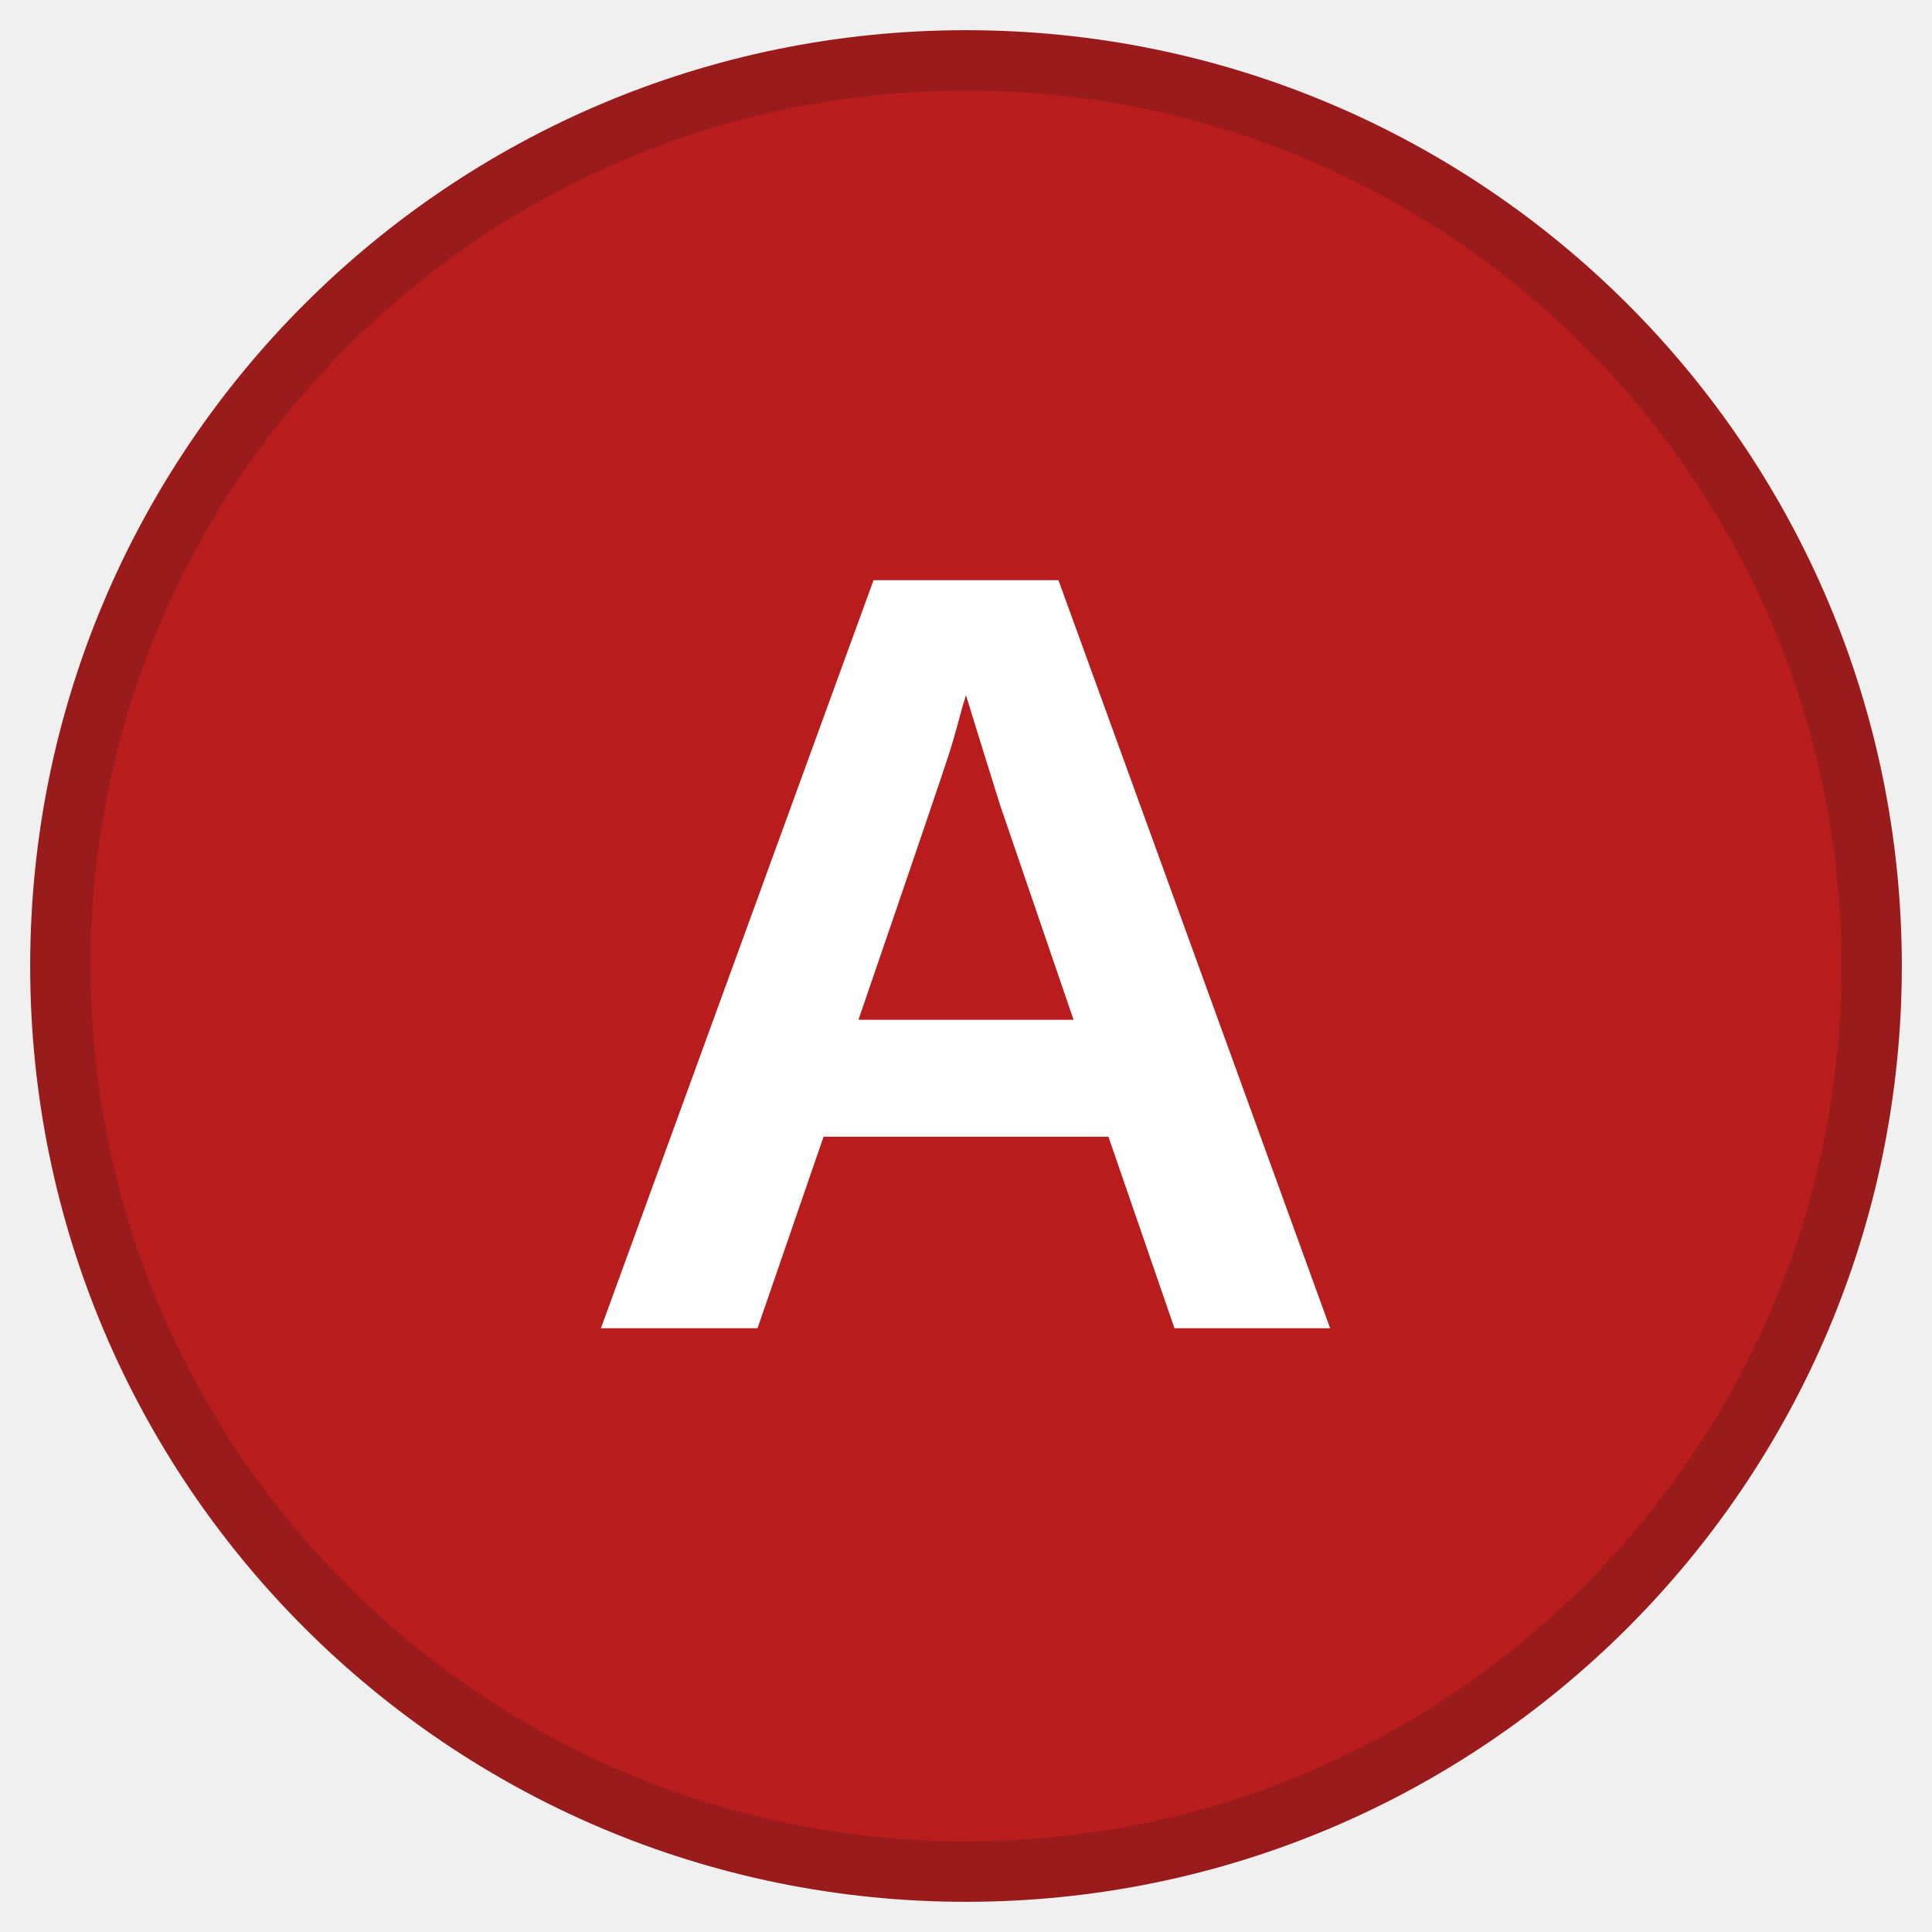
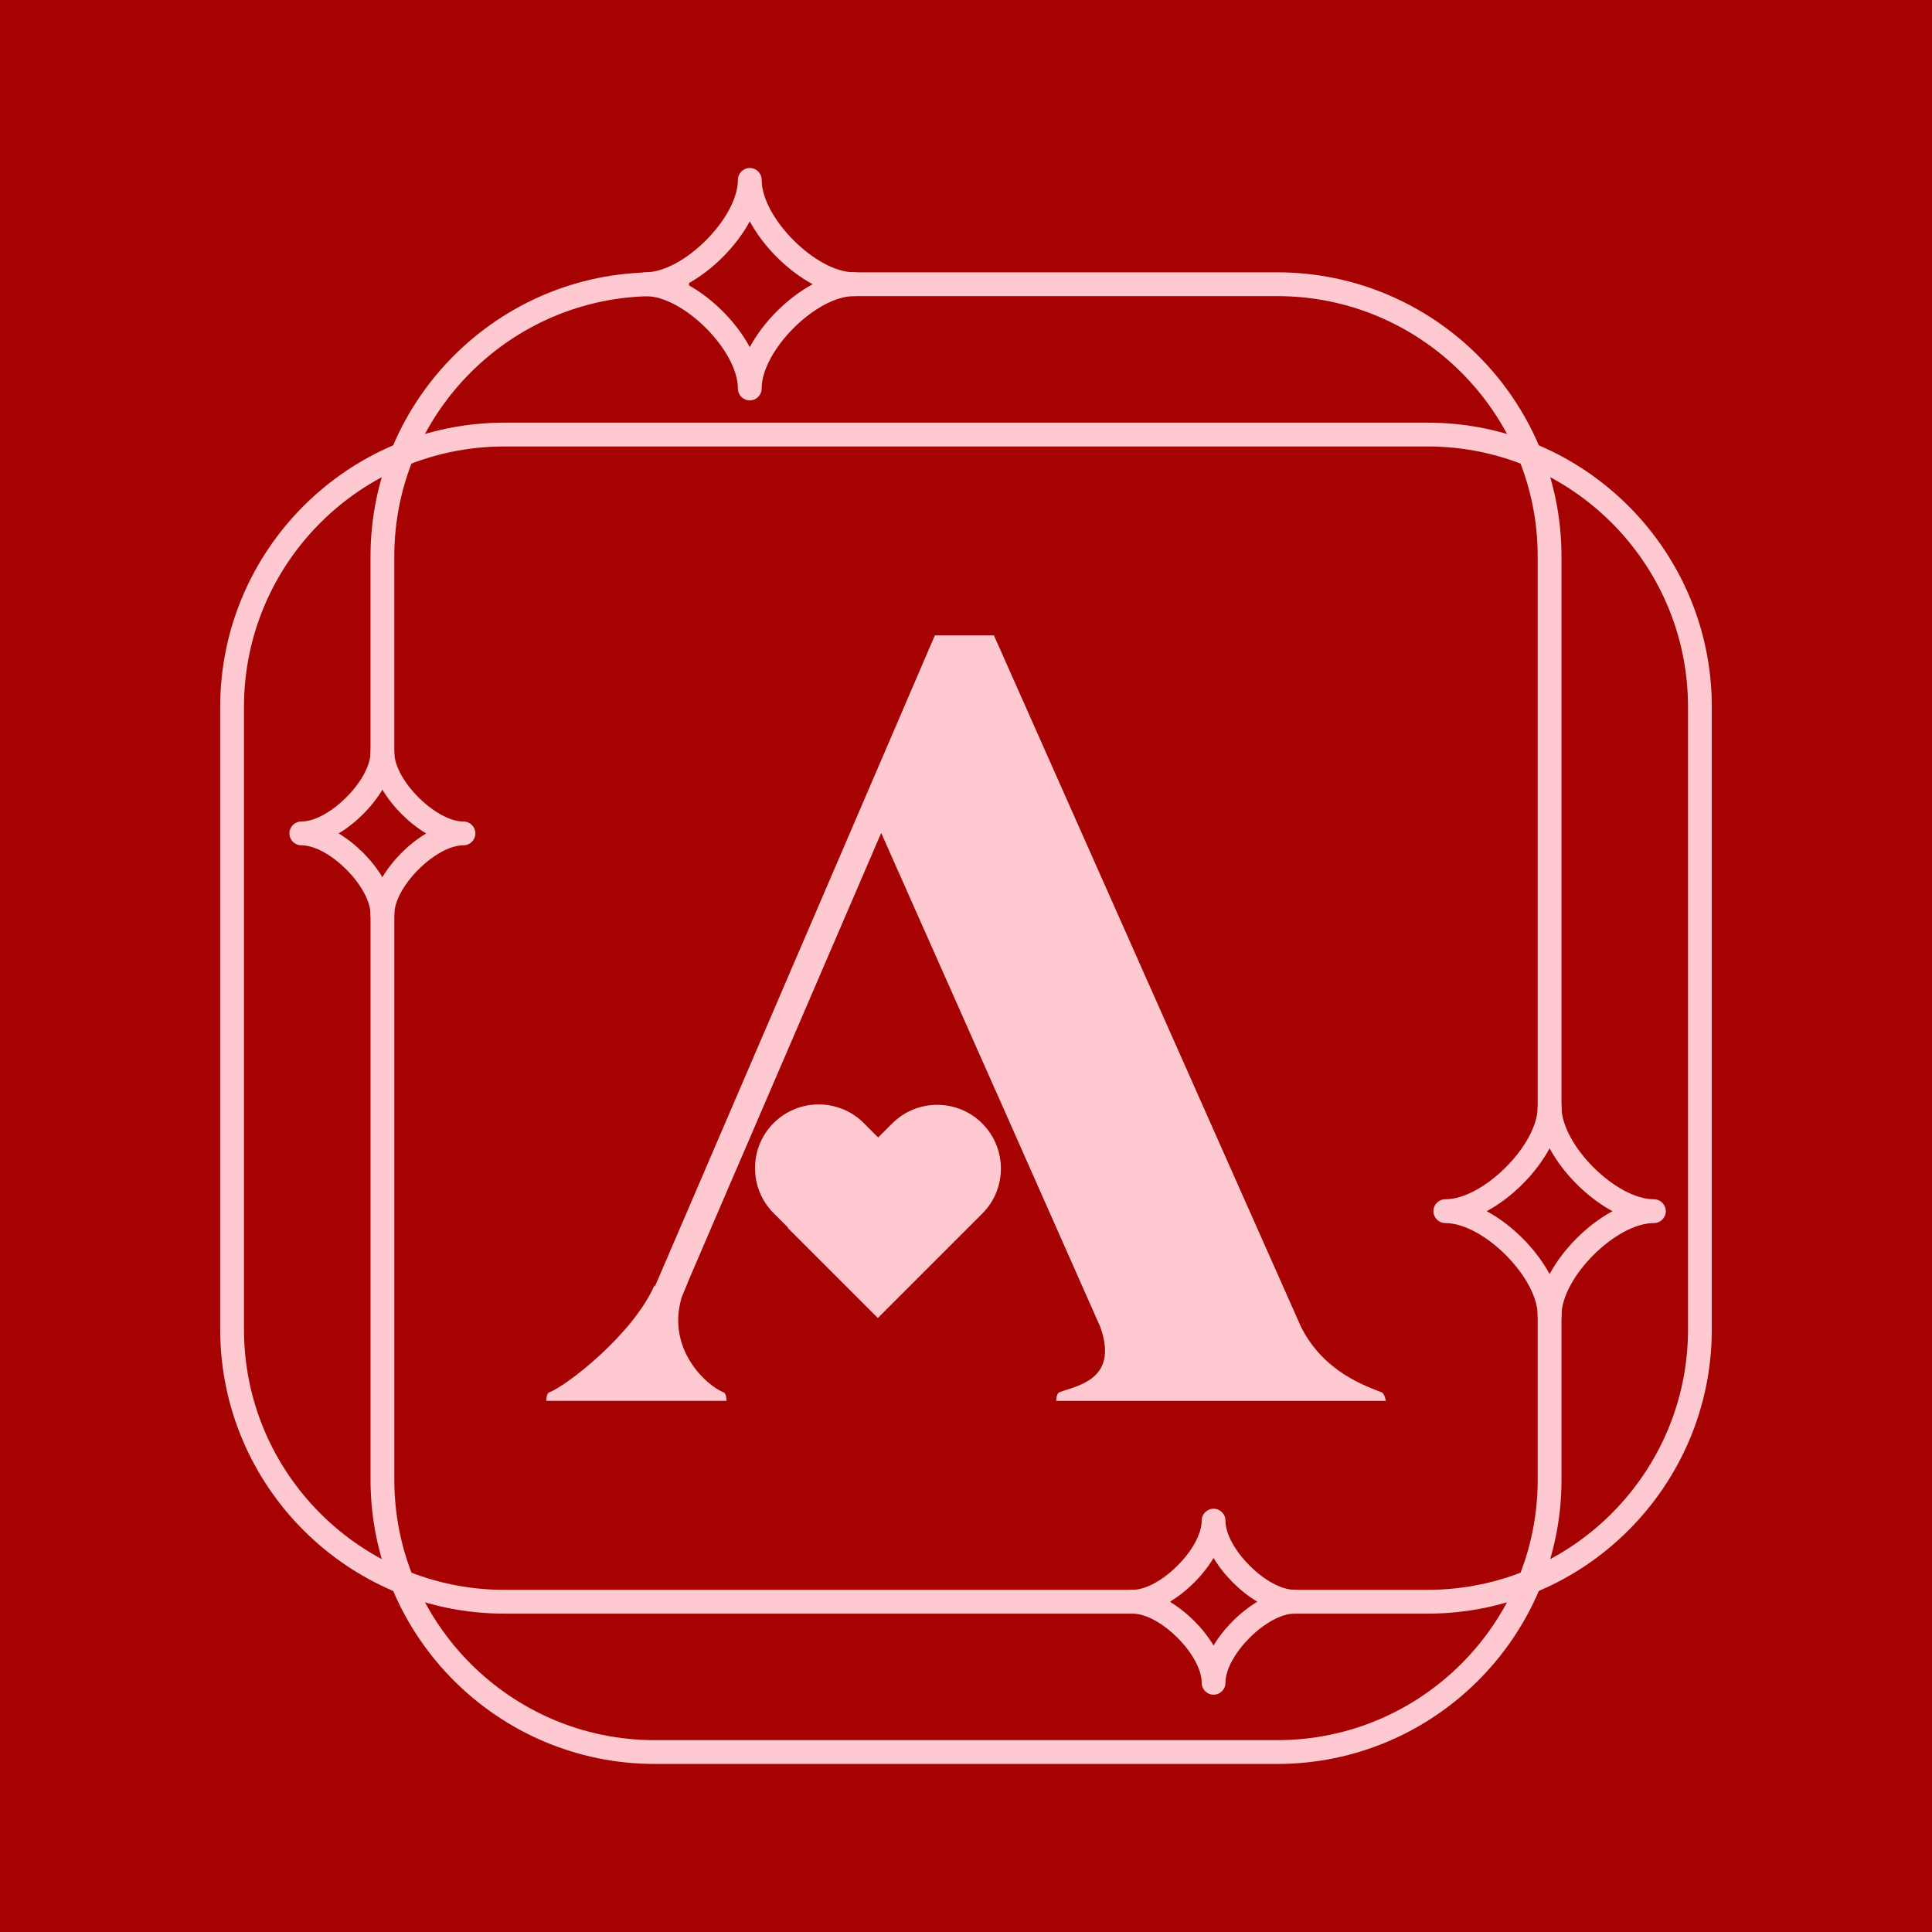
- <svg xmlns="http://www.w3.org/2000/svg" viewBox="0 0 32 32" width="32" height="32">
-   <circle cx="16" cy="16" r="15" fill="#B91C1C" stroke="#991B1B" stroke-width="1" />
-   <text x="16" y="22" font-family="Arial, sans-serif" font-size="18" font-weight="bold" fill="white" text-anchor="middle">A</text>
+ <svg xmlns="http://www.w3.org/2000/svg" id="Layer_1" viewBox="150 150 700 700">
+   <defs>
+     <style>.cls-1{fill:#ffc9d1;}.cls-1,.cls-2{stroke-width:0px;}.cls-2{fill:#a50201;}</style>
+   </defs>
+   <rect class="cls-2" x="-5.33" y="-5.33" width="1010.66" height="1010.66" />
+   <path class="cls-1" d="M667.24,734.65h-54.87c-2.38,0-4.31-1.93-4.31-4.31s1.93-4.31,4.31-4.31h54.87c52.03,0,94.36-42.33,94.36-94.36v-225.55c0-52.03-42.33-94.36-94.36-94.36h-334.48c-52.03,0-94.36,42.33-94.36,94.36v225.55c0,52.03,42.33,94.36,94.36,94.36h236.97c2.38,0,4.31,1.93,4.31,4.31s-1.93,4.31-4.31,4.31h-236.97c-56.78,0-102.98-46.2-102.98-102.98v-225.55c0-56.78,46.2-102.98,102.98-102.98h334.48c56.78,0,102.98,46.19,102.98,102.98v225.55c0,56.78-46.19,102.98-102.98,102.98Z" />
+   <path class="cls-1" d="M288.55,434.3c-2.38,0-4.31-1.93-4.31-4.31v-78.34c0-56.78,46.2-102.98,102.98-102.98h8.13c2.38,0,4.31,1.93,4.31,4.31s-1.93,4.31-4.31,4.31h-8.13c-52.03,0-94.36,42.33-94.36,94.36v78.34c0,2.38-1.93,4.31-4.31,4.31Z" />
+   <path class="cls-1" d="M612.78,789.11h-225.55c-56.78,0-102.98-46.19-102.98-102.98v-210.88c0-2.38,1.93-4.31,4.31-4.31s4.31,1.93,4.31,4.31v210.88c0,52.03,42.33,94.36,94.36,94.36h225.55c52.03,0,94.36-42.33,94.36-94.36v-64.51c0-2.38,1.93-4.31,4.31-4.31s4.31,1.93,4.31,4.31v64.51c0,56.78-46.2,102.98-102.98,102.98Z" />
+   <path class="cls-1" d="M711.45,563.53c-2.38,0-4.31-1.93-4.31-4.31v-207.57c0-52.03-42.33-94.36-94.36-94.36h-161.69c-2.38,0-4.31-1.93-4.31-4.31s1.93-4.31,4.31-4.31h161.69c56.78,0,102.98,46.2,102.98,102.98v207.57c0,2.38-1.93,4.31-4.31,4.31Z" />
+   <path class="cls-1" d="M421.66,295.07c-2.38,0-4.31-1.93-4.31-4.31,0-13.77-19.71-33.48-33.48-33.48-2.38,0-4.31-1.93-4.31-4.31s1.93-4.31,4.31-4.31c13.77,0,33.48-19.71,33.48-33.48,0-2.38,1.93-4.31,4.31-4.31s4.31,1.93,4.31,4.31c0,13.77,19.71,33.48,33.48,33.48,2.38,0,4.31,1.93,4.31,4.31s-1.93,4.31-4.31,4.31c-13.77,0-33.48,19.71-33.48,33.48,0,2.38-1.93,4.31-4.31,4.31ZM398.87,252.98c9.19,4.96,17.83,13.6,22.79,22.79,4.96-9.19,13.6-17.83,22.79-22.79-9.19-4.96-17.83-13.6-22.79-22.79-4.96,9.19-13.6,17.83-22.79,22.79Z" />
+   <path class="cls-1" d="M711.45,630.93c-2.38,0-4.31-1.93-4.31-4.31,0-13.77-19.71-33.48-33.48-33.48-2.38,0-4.31-1.93-4.31-4.31s1.93-4.31,4.31-4.31c13.77,0,33.48-19.71,33.48-33.48,0-2.38,1.93-4.31,4.31-4.31s4.31,1.93,4.31,4.31c0,13.77,19.71,33.48,33.48,33.48,2.38,0,4.31,1.93,4.31,4.31s-1.93,4.31-4.31,4.31c-13.77,0-33.48,19.71-33.48,33.48,0,2.38-1.93,4.31-4.31,4.31ZM688.66,588.84c9.19,4.96,17.83,13.6,22.79,22.79,4.96-9.19,13.6-17.83,22.79-22.79-9.19-4.96-17.83-13.6-22.79-22.79-4.96,9.19-13.6,17.83-22.79,22.79Z" />
+   <path class="cls-1" d="M510.89,545.54l-41.62-93.75-60.29,140.03-9.34,21.78-2.72,6.61c-5.45,19.06,9.34,31.9,15.17,34.23,1.17.39,1.17,3.11,1.17,3.11h-65.35s0-2.72,1.17-3.11c6.22-2.33,30.34-21.01,38.12-38.9v.78s101.52-236.11,101.52-236.11h21.4s111.25,250.51,111.25,250.51c8.17,16.34,23.34,21.4,29.17,23.73,1.17.39,1.56,3.11,1.56,3.11h-119.42s0-2.72,1.17-3.11c5.83-2.33,21.78-4.28,14.78-23.73l-25.67-57.96-12.06-27.23Z" />
+   <path class="cls-1" d="M505.9,557.06h0c-9.01-9.01-23.63-9.01-32.65,0l-5.07,5.07-5.22-5.22c-9.01-9.01-23.63-9.01-32.65,0h0c-9.01,9.01-9.01,23.63,0,32.65l5.22,5.22-.11.11,32.65,32.65,37.82-37.82c9.01-9.01,9.01-23.63,0-32.65Z" />
+   <path class="cls-1" d="M589.7,764.02c-2.38,0-4.31-1.93-4.31-4.31,0-10.07-14.99-25.07-25.07-25.07-2.38,0-4.31-1.93-4.31-4.31s1.93-4.31,4.31-4.31c10.07,0,25.07-14.99,25.07-25.07,0-2.38,1.93-4.31,4.31-4.31s4.31,1.93,4.31,4.31c0,10.07,14.99,25.07,25.07,25.07,2.38,0,4.31,1.93,4.31,4.31s-1.93,4.31-4.31,4.31c-10.07,0-25.07,14.99-25.07,25.07,0,2.38-1.93,4.31-4.31,4.31ZM573.84,730.34c6.28,3.76,12.1,9.58,15.86,15.86,3.76-6.28,9.58-12.1,15.86-15.86-6.28-3.76-12.1-9.58-15.86-15.86-3.76,6.28-9.58,12.1-15.86,15.86Z" />
+   <path class="cls-1" d="M288.55,485.65c-2.38,0-4.31-1.93-4.31-4.31,0-10.07-14.99-25.07-25.07-25.07-2.38,0-4.31-1.93-4.31-4.31s1.93-4.31,4.31-4.31c10.07,0,25.07-14.99,25.07-25.07,0-2.38,1.93-4.31,4.31-4.31s4.31,1.93,4.31,4.31c0,10.07,14.99,25.07,25.07,25.07,2.38,0,4.31,1.93,4.31,4.31s-1.93,4.31-4.31,4.31c-10.07,0-25.07,15-25.07,25.07,0,2.38-1.93,4.31-4.31,4.31ZM272.69,451.97c6.28,3.76,12.1,9.59,15.86,15.86,3.76-6.28,9.59-12.1,15.86-15.86-6.28-3.76-12.1-9.58-15.86-15.86-3.76,6.28-9.59,12.1-15.86,15.86Z" />
</svg>
